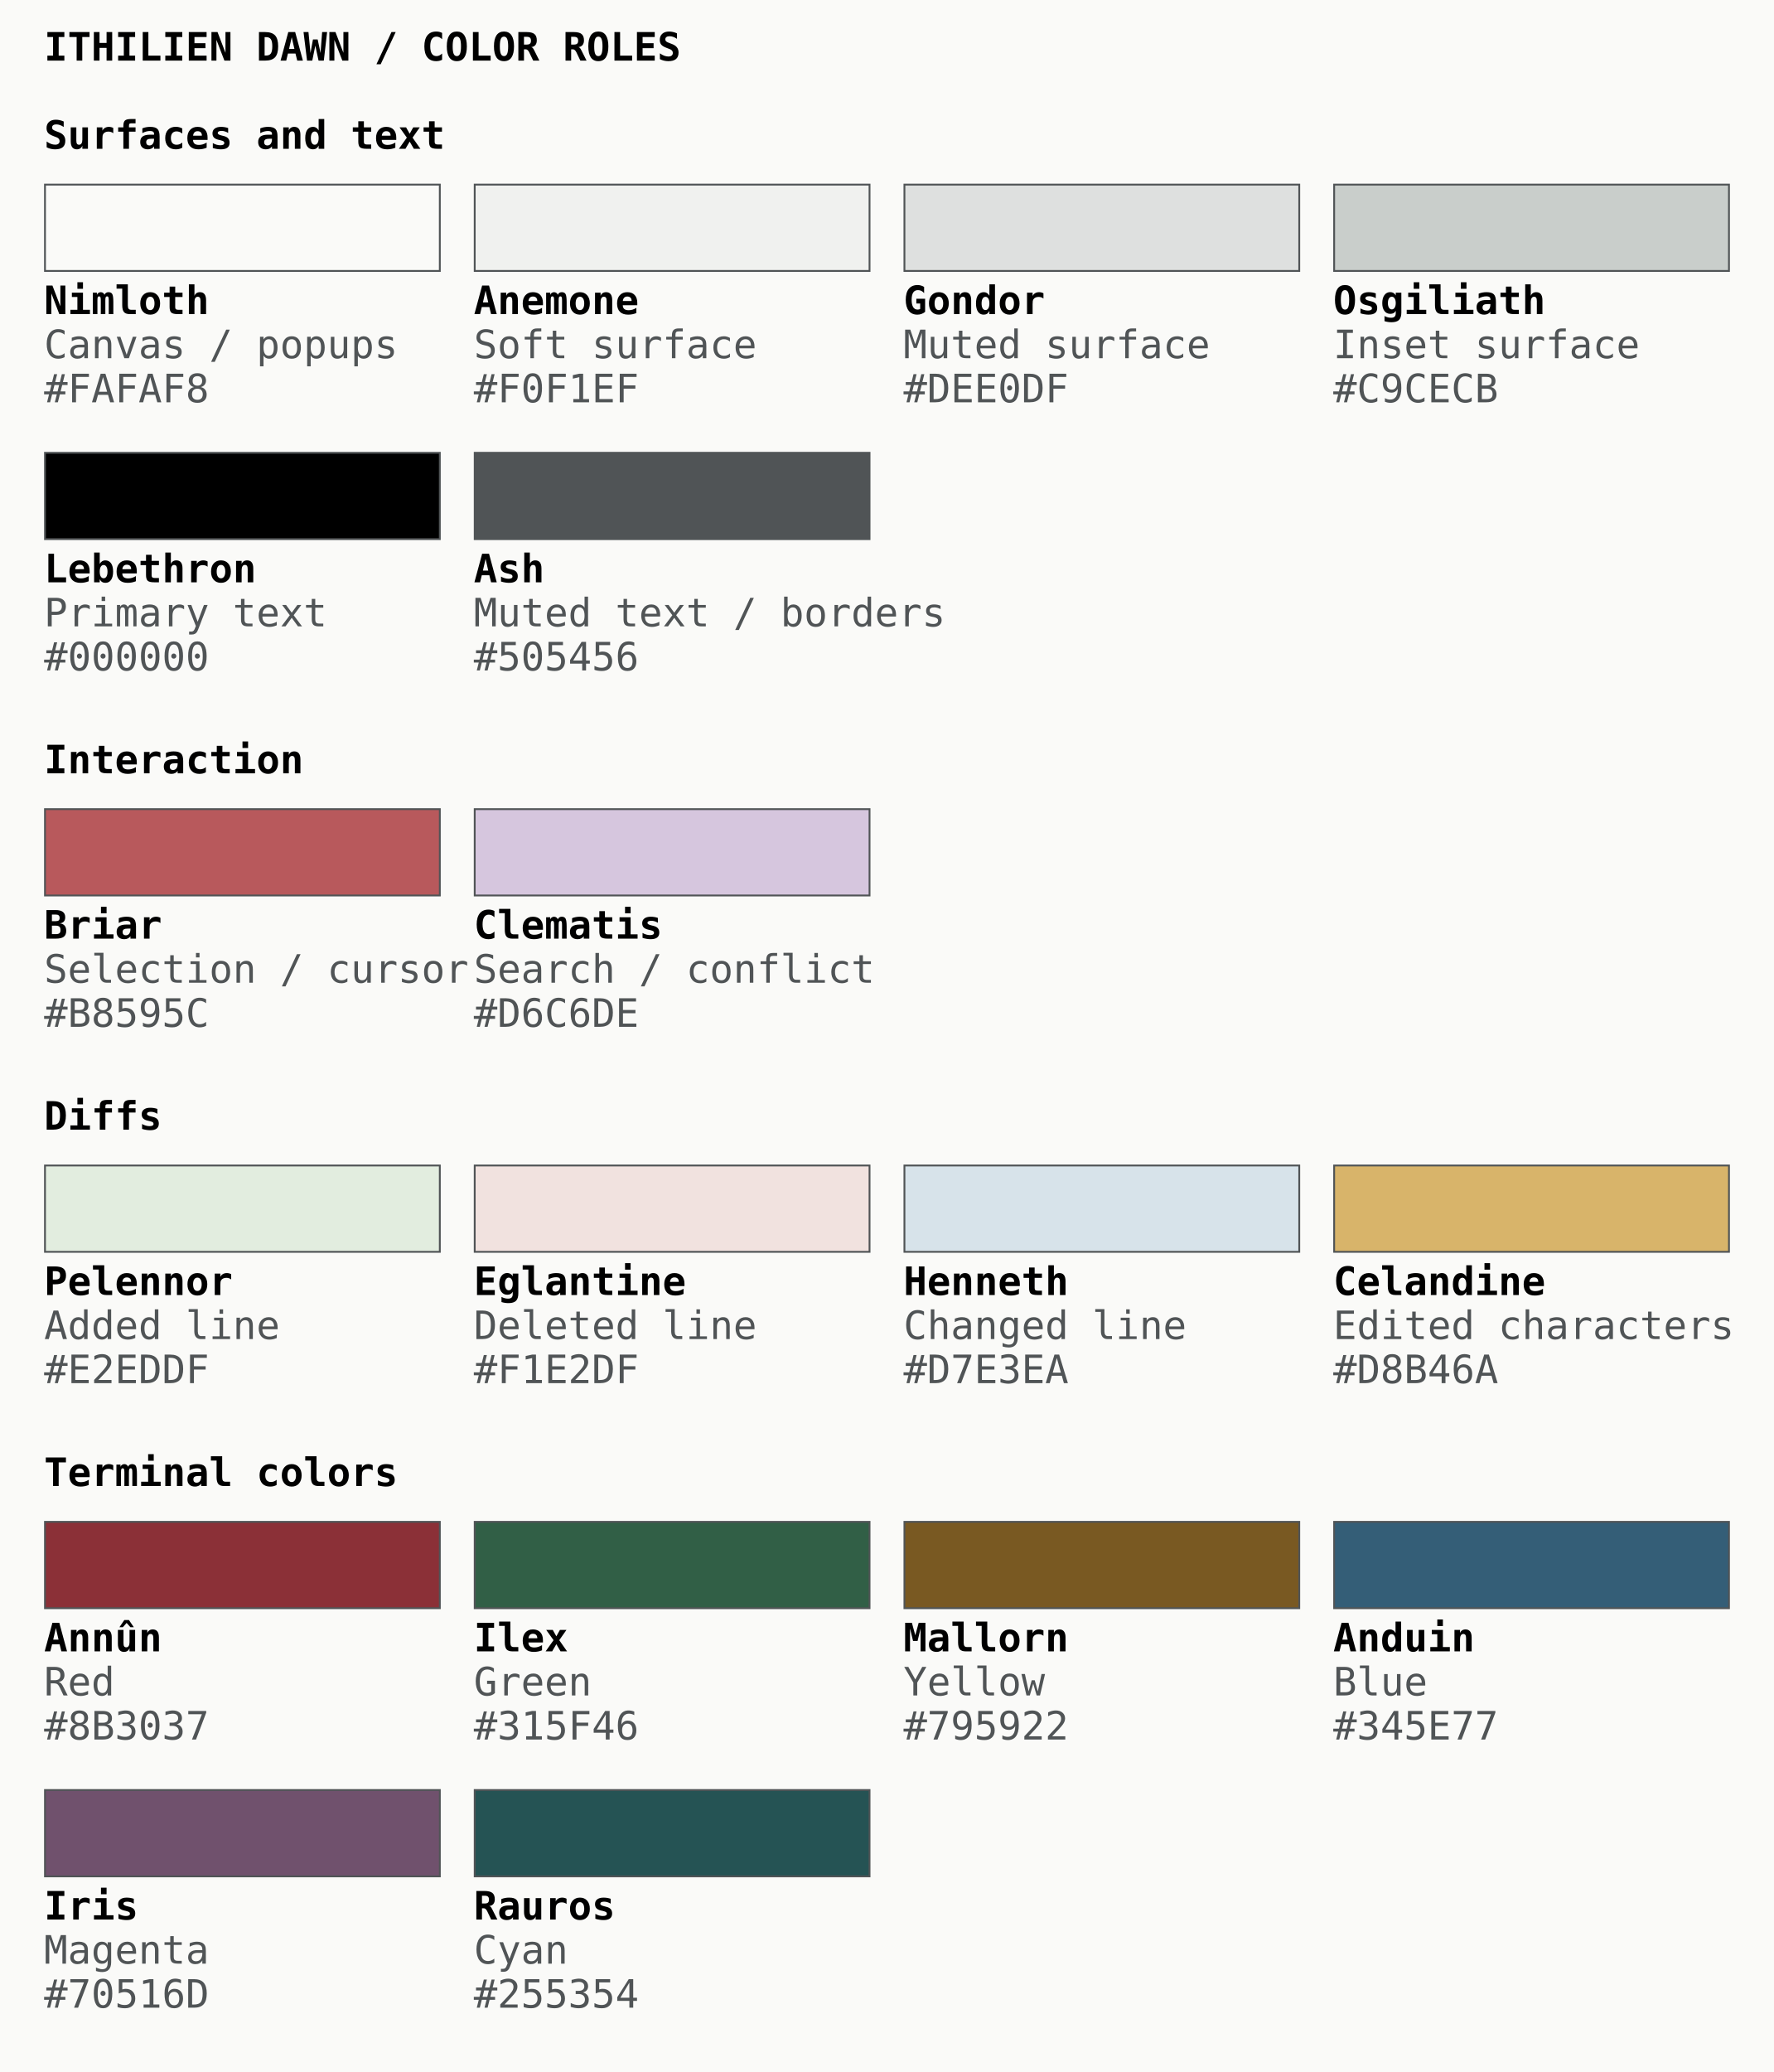
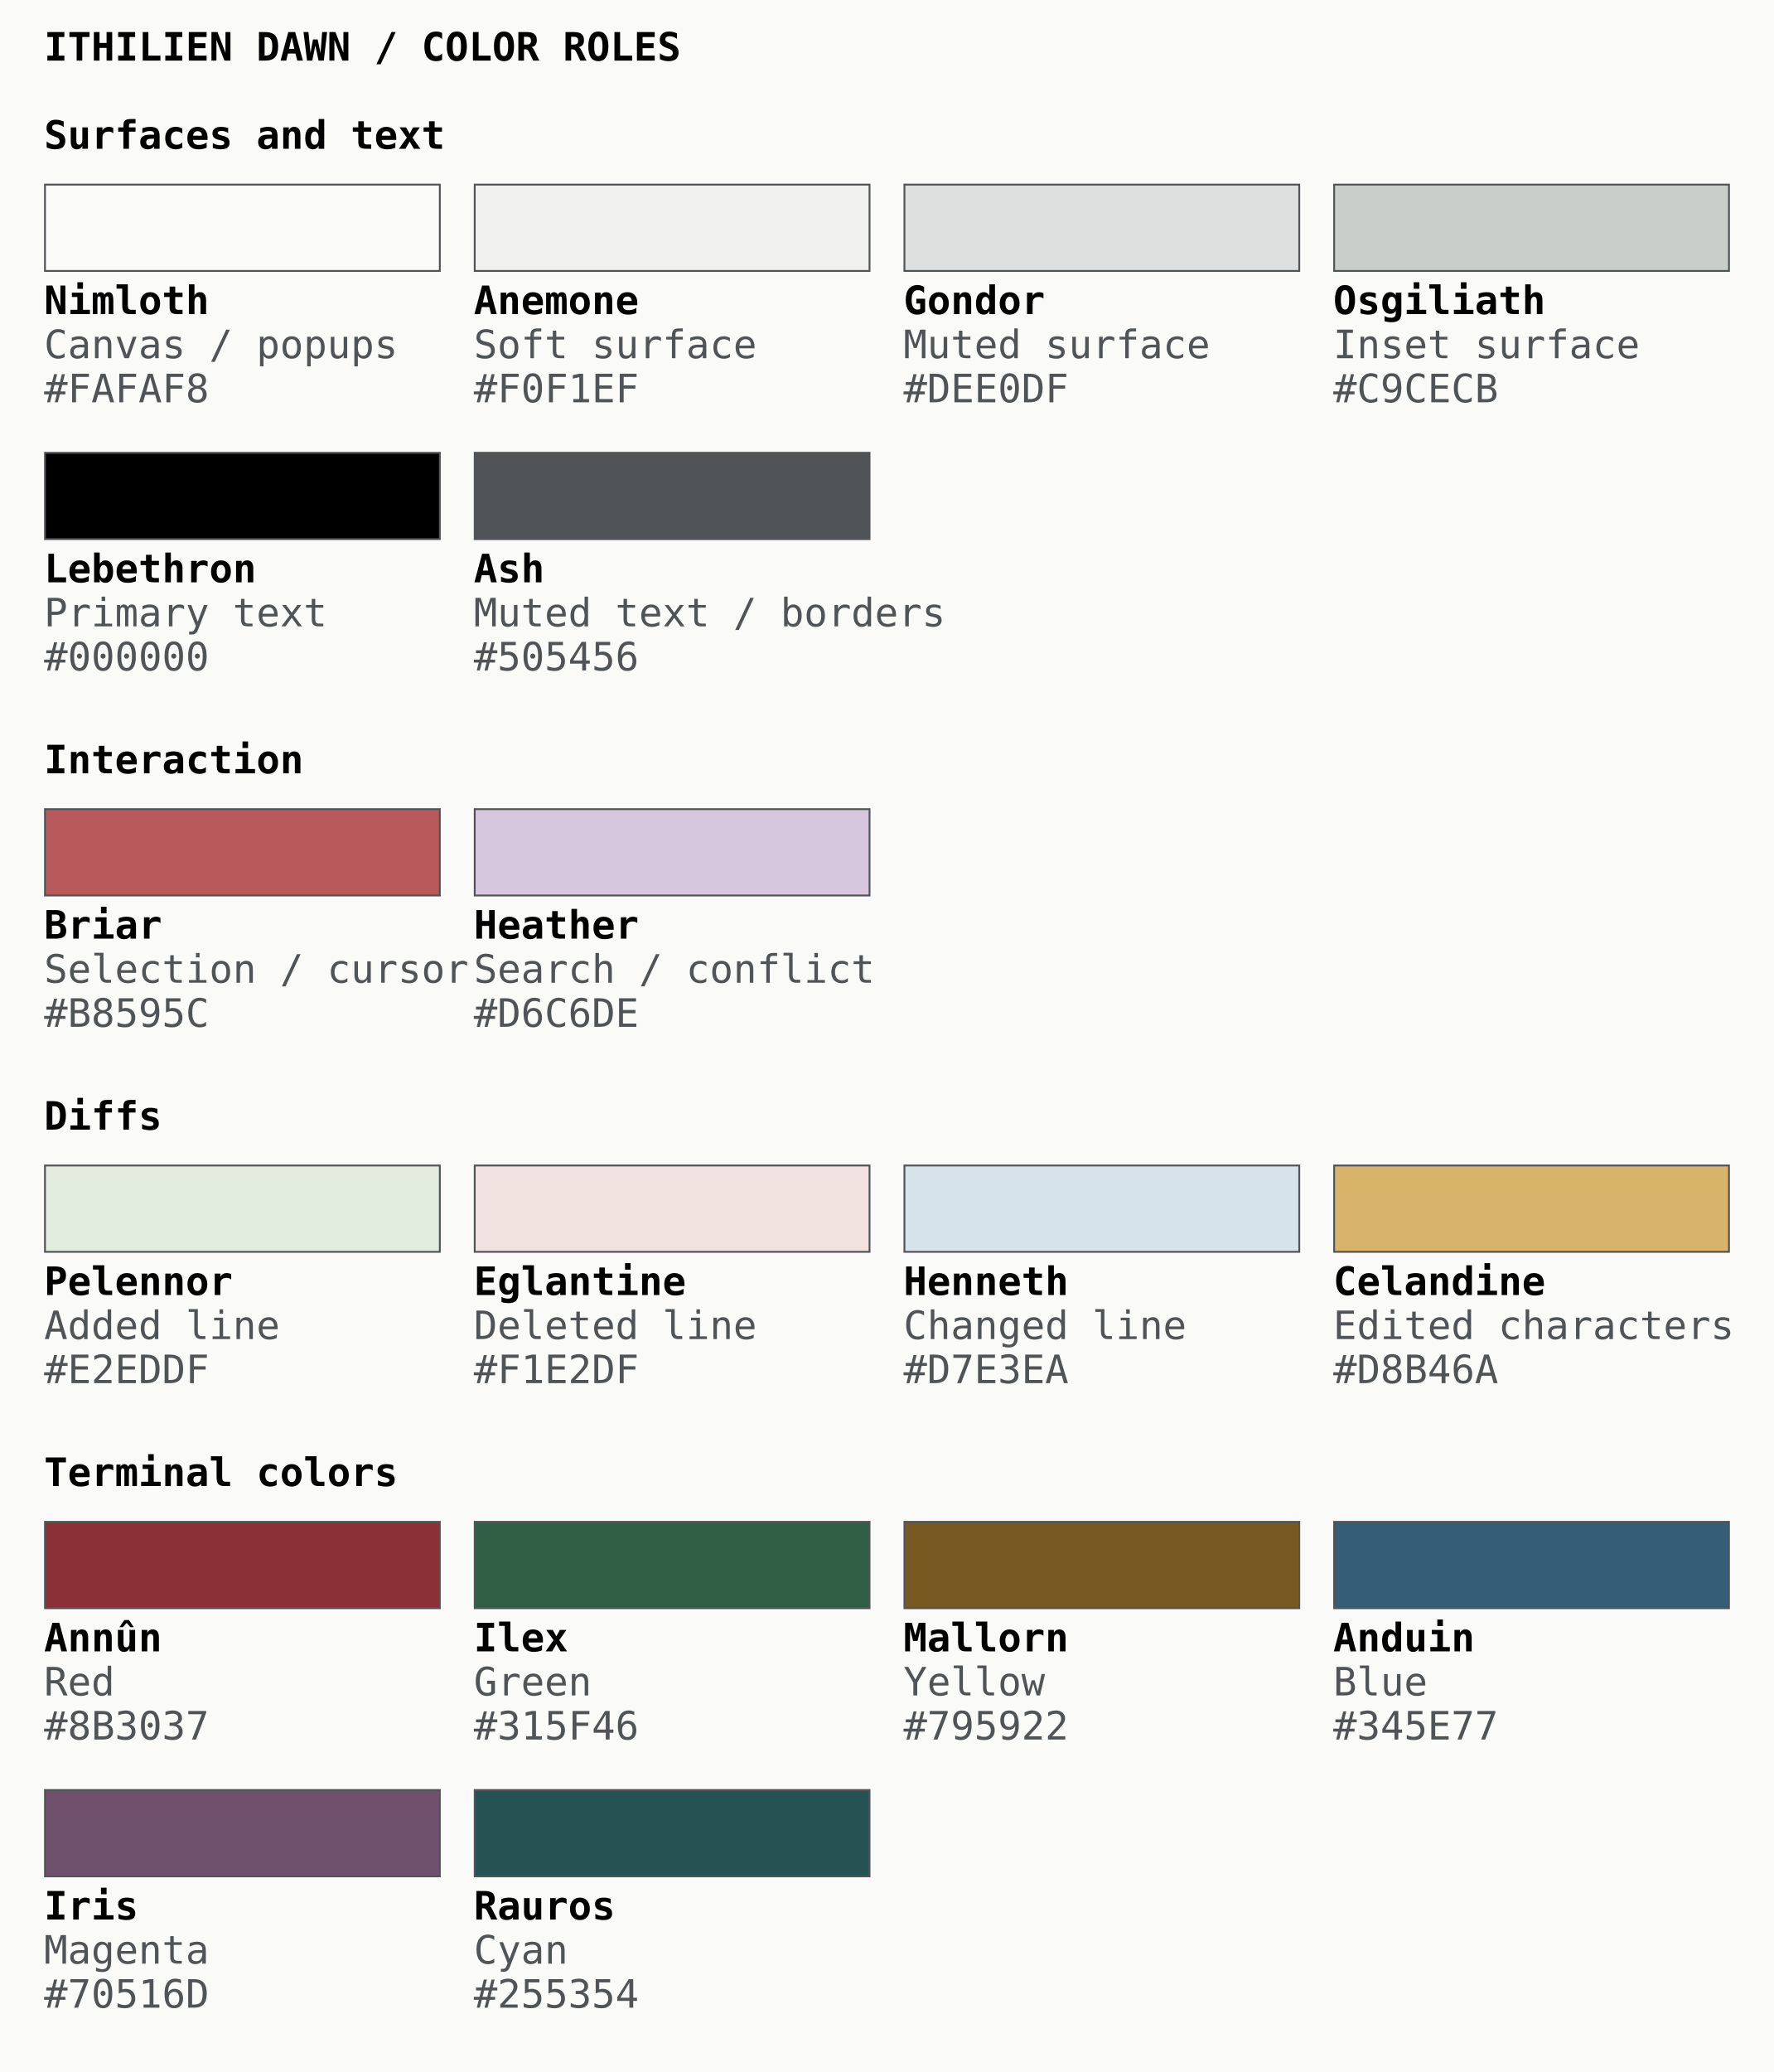
<svg xmlns="http://www.w3.org/2000/svg" xml:space="preserve" width="966" height="1128" viewBox="0 0 966 1128">
  <style>text{font-family:"Berkeley Mono Medium",monospace;font-size:16pt}</style>
  <rect x="0" y="0" width="966" height="1128" fill="#FAFAF8" />
  <text x="24" y="33" fill="#000000" font-weight="700">ITHILIEN DAWN / COLOR ROLES</text>
  <text x="24" y="81" fill="#000000" font-weight="700">Surfaces and text</text>
  <rect x="24" y="100" width="216" height="48" fill="#505456" />
  <rect x="25" y="101" width="214" height="46" fill="#FAFAF8" />
  <text x="24" y="171" fill="#000000" font-weight="700">Nimloth</text>
  <text x="24" y="195" fill="#505456">Canvas / popups</text>
  <text x="24" y="219" fill="#505456">#FAFAF8</text>
  <rect x="258" y="100" width="216" height="48" fill="#505456" />
  <rect x="259" y="101" width="214" height="46" fill="#F0F1EF" />
  <text x="258" y="171" fill="#000000" font-weight="700">Anemone</text>
  <text x="258" y="195" fill="#505456">Soft surface</text>
  <text x="258" y="219" fill="#505456">#F0F1EF</text>
  <rect x="492" y="100" width="216" height="48" fill="#505456" />
  <rect x="493" y="101" width="214" height="46" fill="#DEE0DF" />
  <text x="492" y="171" fill="#000000" font-weight="700">Gondor</text>
  <text x="492" y="195" fill="#505456">Muted surface</text>
  <text x="492" y="219" fill="#505456">#DEE0DF</text>
  <rect x="726" y="100" width="216" height="48" fill="#505456" />
  <rect x="727" y="101" width="214" height="46" fill="#C9CECB" />
  <text x="726" y="171" fill="#000000" font-weight="700">Osgiliath</text>
  <text x="726" y="195" fill="#505456">Inset surface</text>
  <text x="726" y="219" fill="#505456">#C9CECB</text>
  <rect x="24" y="246" width="216" height="48" fill="#505456" />
  <rect x="25" y="247" width="214" height="46" fill="#000000" />
  <text x="24" y="317" fill="#000000" font-weight="700">Lebethron</text>
  <text x="24" y="341" fill="#505456">Primary text</text>
  <text x="24" y="365" fill="#505456">#000000</text>
  <rect x="258" y="246" width="216" height="48" fill="#505456" />
  <rect x="259" y="247" width="214" height="46" fill="#505456" />
  <text x="258" y="317" fill="#000000" font-weight="700">Ash</text>
  <text x="258" y="341" fill="#505456">Muted text / borders</text>
  <text x="258" y="365" fill="#505456">#505456</text>
  <text x="24" y="421" fill="#000000" font-weight="700">Interaction</text>
  <rect x="24" y="440" width="216" height="48" fill="#505456" />
  <rect x="25" y="441" width="214" height="46" fill="#B8595C" />
  <text x="24" y="511" fill="#000000" font-weight="700">Briar</text>
  <text x="24" y="535" fill="#505456">Selection / cursor</text>
  <text x="24" y="559" fill="#505456">#B8595C</text>
  <rect x="258" y="440" width="216" height="48" fill="#505456" />
  <rect x="259" y="441" width="214" height="46" fill="#D6C6DE" />
-   <text x="258" y="511" fill="#000000" font-weight="700">Clematis</text>
+   <text x="258" y="511" fill="#000000" font-weight="700">Heather</text>
  <text x="258" y="535" fill="#505456">Search / conflict</text>
  <text x="258" y="559" fill="#505456">#D6C6DE</text>
  <text x="24" y="615" fill="#000000" font-weight="700">Diffs</text>
  <rect x="24" y="634" width="216" height="48" fill="#505456" />
  <rect x="25" y="635" width="214" height="46" fill="#E2EDDF" />
  <text x="24" y="705" fill="#000000" font-weight="700">Pelennor</text>
  <text x="24" y="729" fill="#505456">Added line</text>
  <text x="24" y="753" fill="#505456">#E2EDDF</text>
  <rect x="258" y="634" width="216" height="48" fill="#505456" />
  <rect x="259" y="635" width="214" height="46" fill="#F1E2DF" />
  <text x="258" y="705" fill="#000000" font-weight="700">Eglantine</text>
  <text x="258" y="729" fill="#505456">Deleted line</text>
  <text x="258" y="753" fill="#505456">#F1E2DF</text>
  <rect x="492" y="634" width="216" height="48" fill="#505456" />
  <rect x="493" y="635" width="214" height="46" fill="#D7E3EA" />
  <text x="492" y="705" fill="#000000" font-weight="700">Henneth</text>
  <text x="492" y="729" fill="#505456">Changed line</text>
  <text x="492" y="753" fill="#505456">#D7E3EA</text>
  <rect x="726" y="634" width="216" height="48" fill="#505456" />
  <rect x="727" y="635" width="214" height="46" fill="#D8B46A" />
  <text x="726" y="705" fill="#000000" font-weight="700">Celandine</text>
  <text x="726" y="729" fill="#505456">Edited characters</text>
  <text x="726" y="753" fill="#505456">#D8B46A</text>
  <text x="24" y="809" fill="#000000" font-weight="700">Terminal colors</text>
  <rect x="24" y="828" width="216" height="48" fill="#505456" />
  <rect x="25" y="829" width="214" height="46" fill="#8B3037" />
  <text x="24" y="899" fill="#000000" font-weight="700">Annûn</text>
  <text x="24" y="923" fill="#505456">Red</text>
  <text x="24" y="947" fill="#505456">#8B3037</text>
  <rect x="258" y="828" width="216" height="48" fill="#505456" />
  <rect x="259" y="829" width="214" height="46" fill="#315F46" />
  <text x="258" y="899" fill="#000000" font-weight="700">Ilex</text>
  <text x="258" y="923" fill="#505456">Green</text>
  <text x="258" y="947" fill="#505456">#315F46</text>
  <rect x="492" y="828" width="216" height="48" fill="#505456" />
  <rect x="493" y="829" width="214" height="46" fill="#795922" />
  <text x="492" y="899" fill="#000000" font-weight="700">Mallorn</text>
  <text x="492" y="923" fill="#505456">Yellow</text>
  <text x="492" y="947" fill="#505456">#795922</text>
  <rect x="726" y="828" width="216" height="48" fill="#505456" />
  <rect x="727" y="829" width="214" height="46" fill="#345E77" />
  <text x="726" y="899" fill="#000000" font-weight="700">Anduin</text>
  <text x="726" y="923" fill="#505456">Blue</text>
  <text x="726" y="947" fill="#505456">#345E77</text>
  <rect x="24" y="974" width="216" height="48" fill="#505456" />
  <rect x="25" y="975" width="214" height="46" fill="#70516D" />
  <text x="24" y="1045" fill="#000000" font-weight="700">Iris</text>
  <text x="24" y="1069" fill="#505456">Magenta</text>
  <text x="24" y="1093" fill="#505456">#70516D</text>
  <rect x="258" y="974" width="216" height="48" fill="#505456" />
  <rect x="259" y="975" width="214" height="46" fill="#255354" />
  <text x="258" y="1045" fill="#000000" font-weight="700">Rauros</text>
  <text x="258" y="1069" fill="#505456">Cyan</text>
  <text x="258" y="1093" fill="#505456">#255354</text>
</svg>
